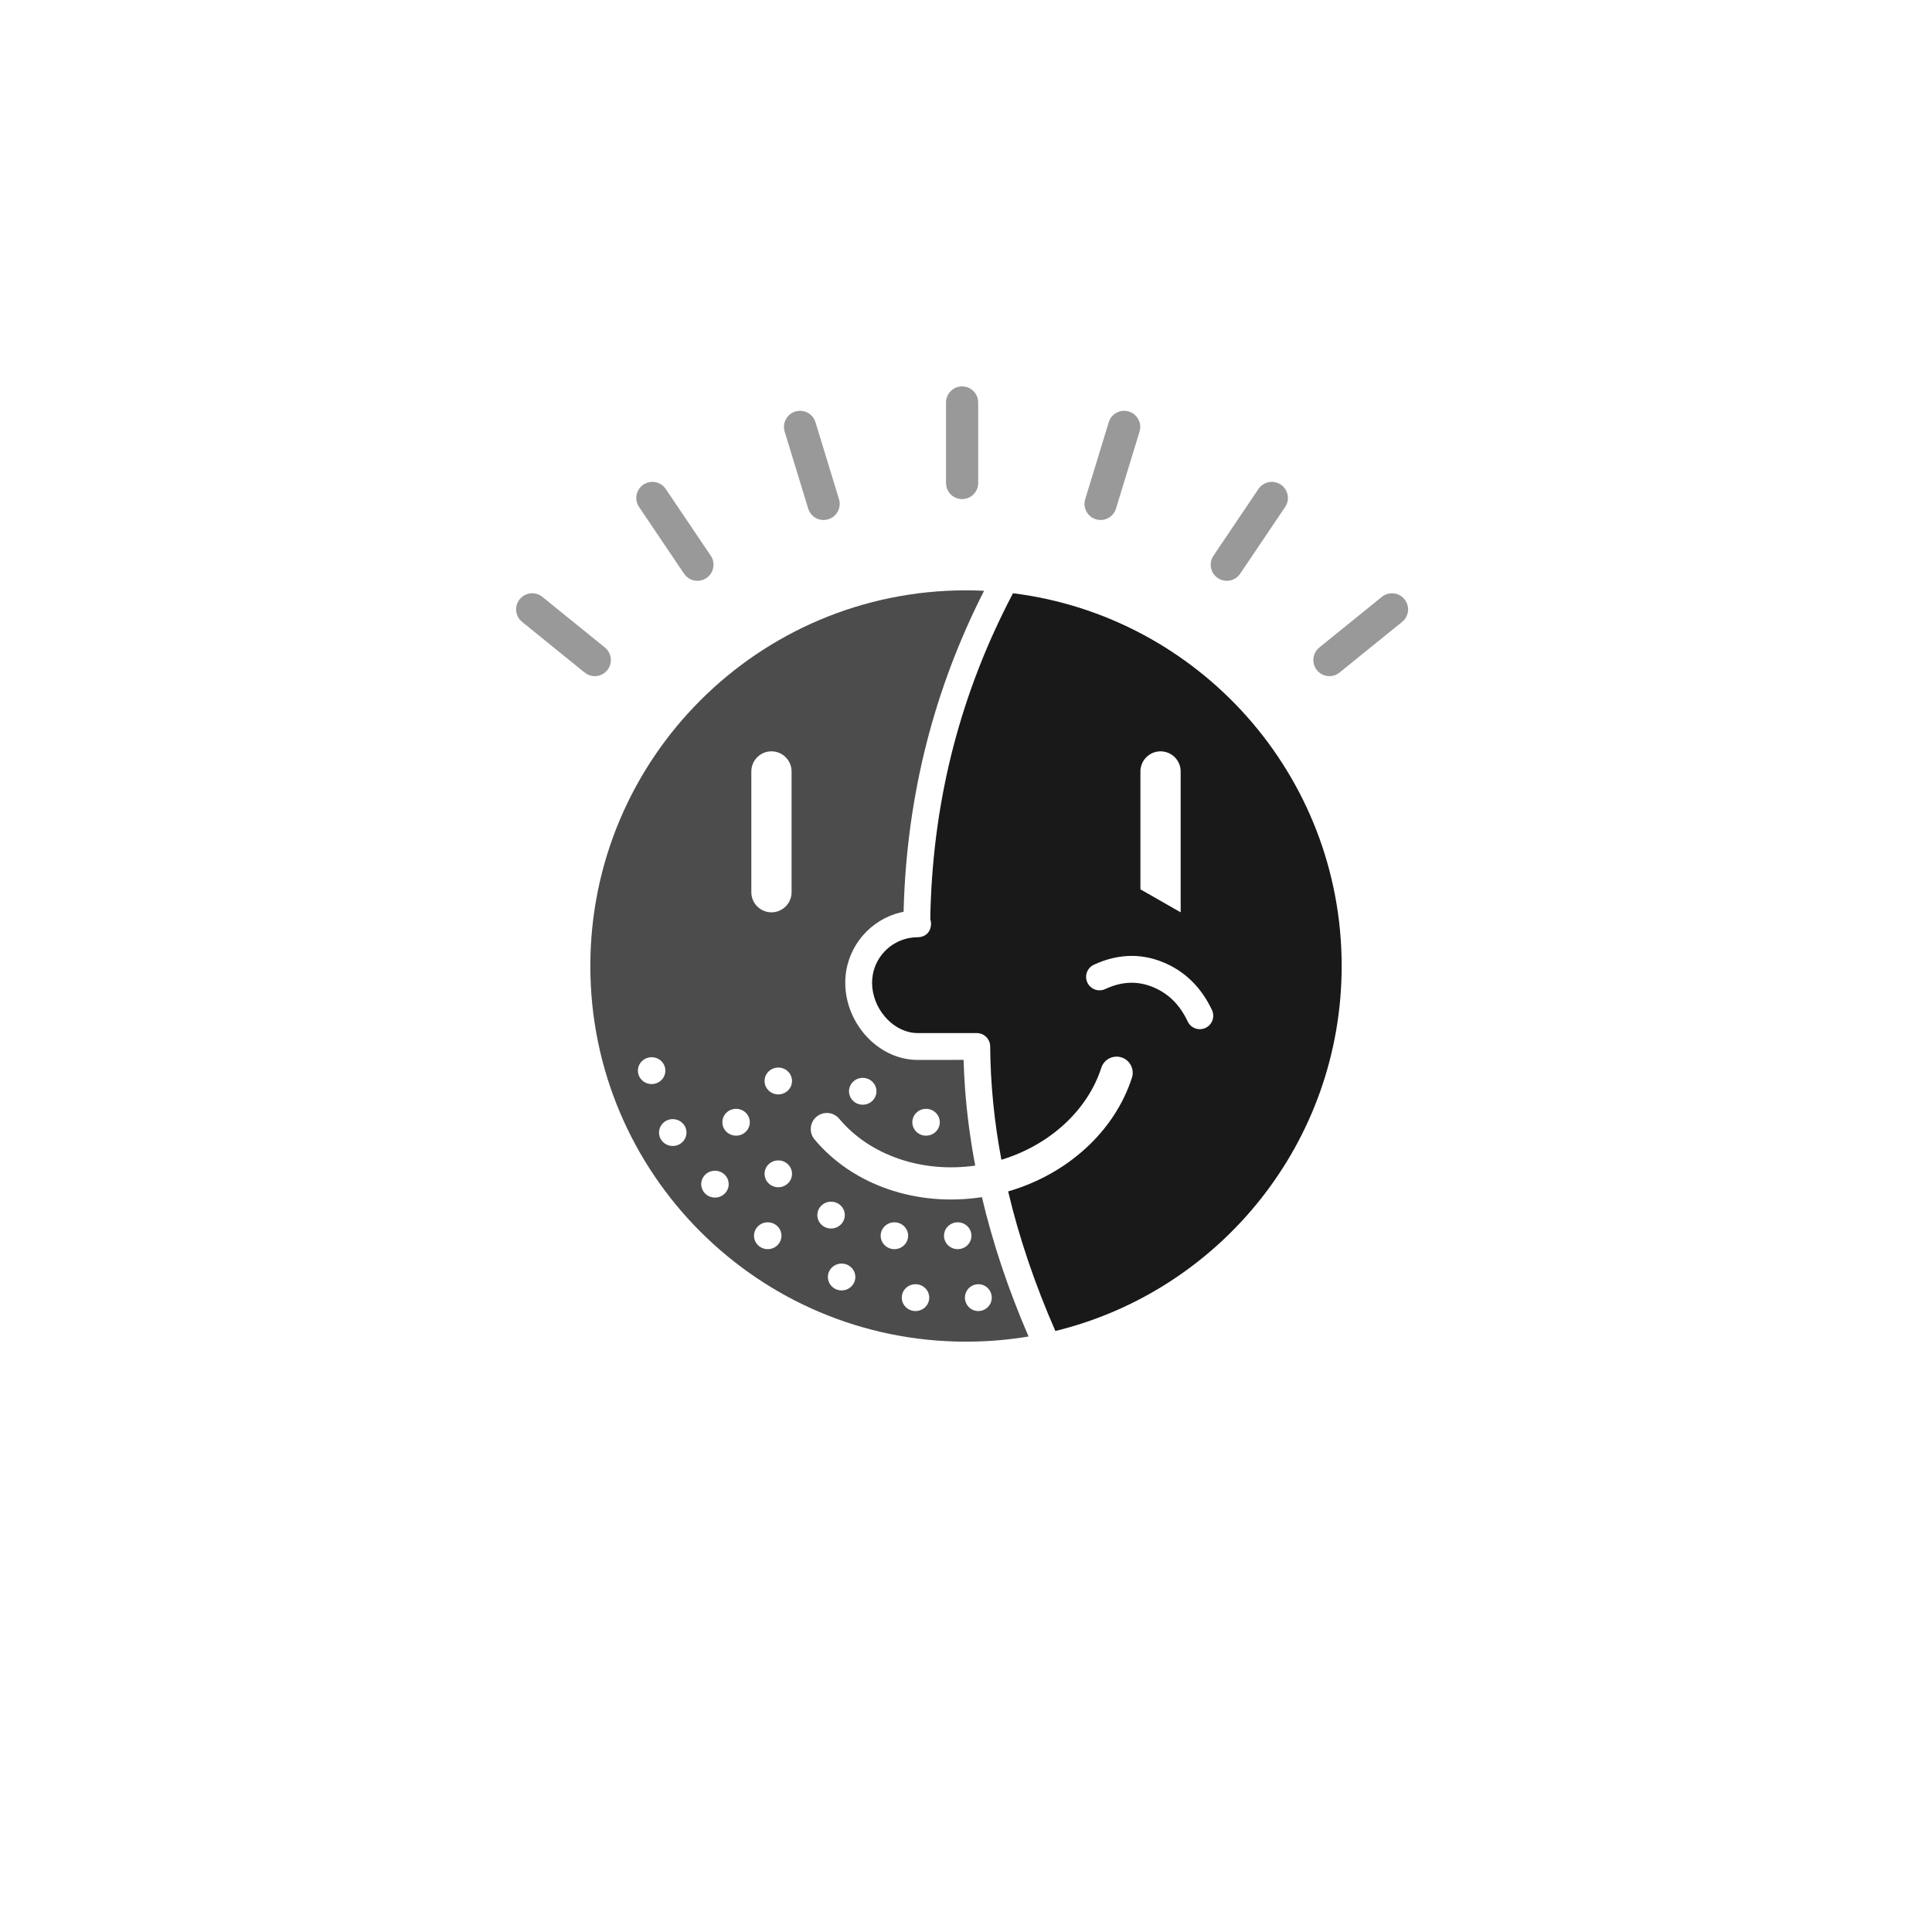
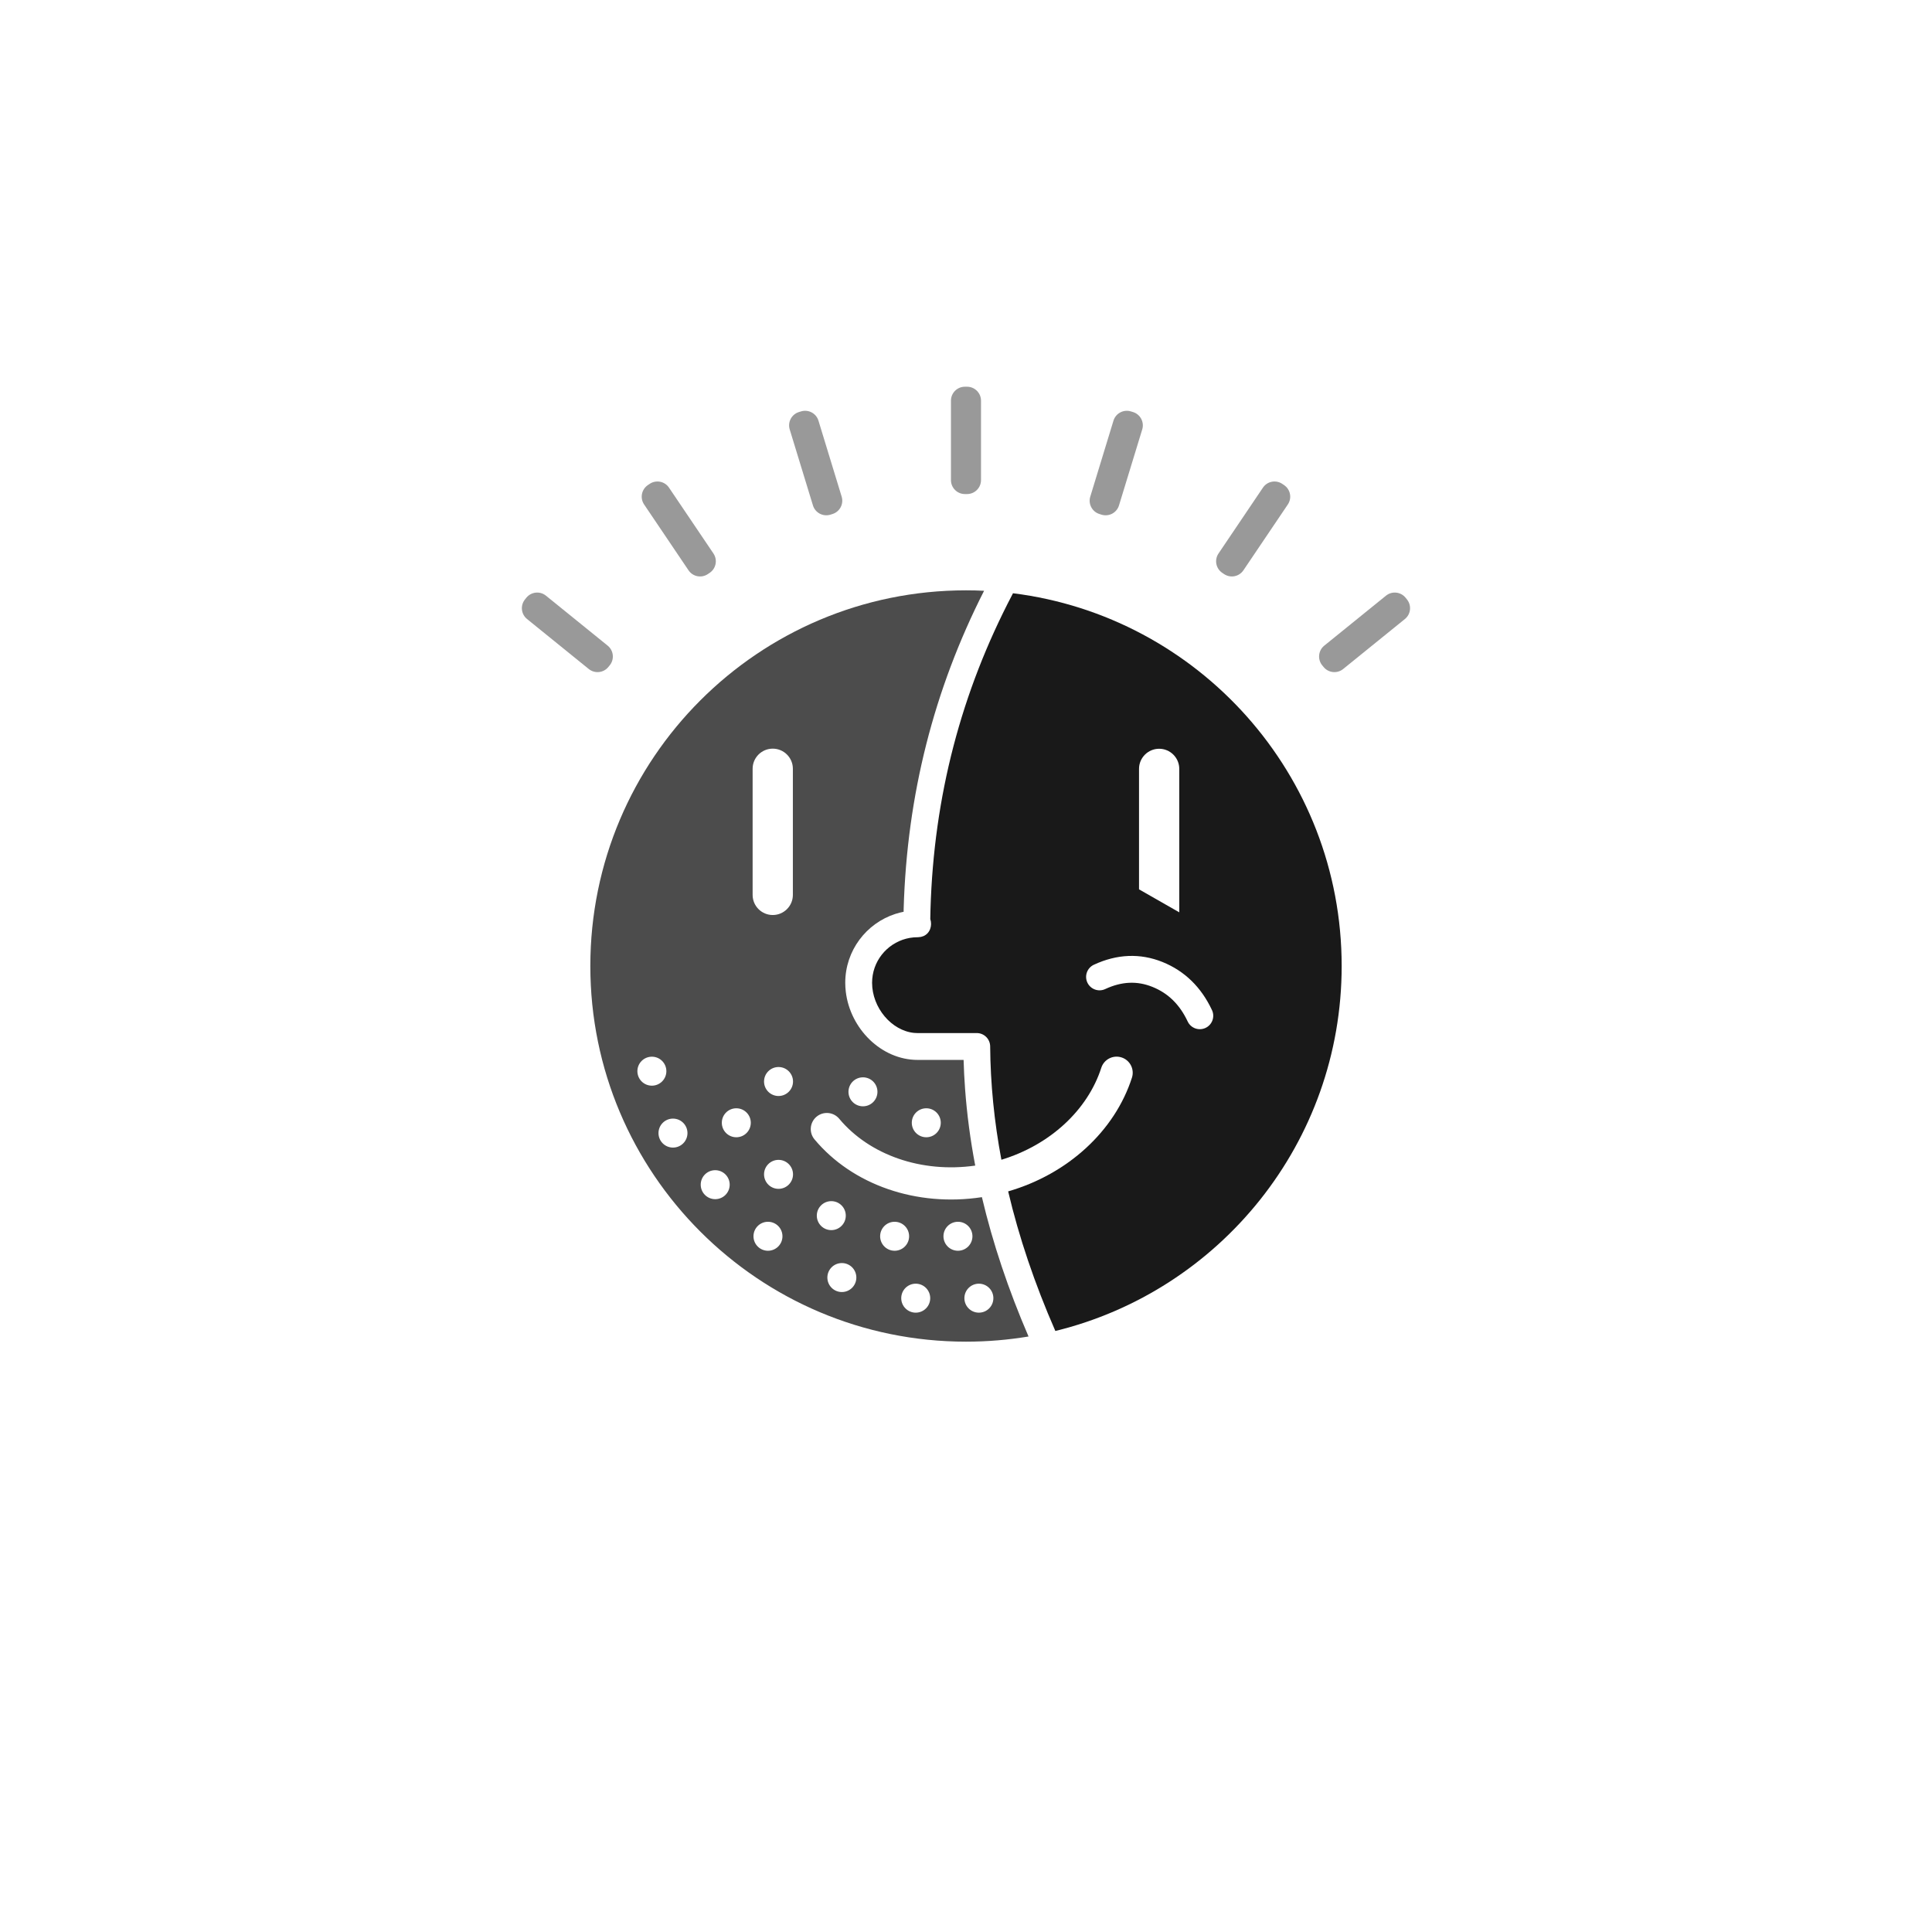
- <svg xmlns="http://www.w3.org/2000/svg" id="avatar" class="avatar-dark" width="72px" height="72px" viewBox="0 0 72 72" version="1.1">
+ <svg xmlns="http://www.w3.org/2000/svg" id="avatar" class="avatar-dark" width="90px" height="90px" viewBox="0 0 90 90" version="1.1">
  <g id="avatar.dark" stroke="none" stroke-width="1" fill="none" fill-rule="evenodd">
-     <path d="M36,22 C36.226,22 36.451,22.005 36.673,22.017 C34.803,25.697 33.801,29.629 33.677,33.868 L33.677,33.868 L33.675,33.979 L33.535,34.01 L33.37,34.057 C32.285,34.407 31.5,35.424 31.5,36.624 L31.5,36.624 L31.505,36.792 L31.52,36.957 C31.683,38.331 32.836,39.5 34.2,39.5 L34.2,39.5 L35.91,39.499 L35.931,40.03 L35.965,40.581 C36.035,41.526 36.161,42.478 36.344,43.439 C34.336,43.724 32.402,43.042 31.276,41.693 C31.063,41.438 30.685,41.404 30.43,41.616 C30.176,41.829 30.142,42.207 30.354,42.461 C31.77,44.159 34.157,44.987 36.593,44.614 C36.996,46.324 37.575,48.054 38.331,49.807 C37.573,49.934 36.794,50 36,50 C28.268,50 22,43.732 22,36 C22,28.268 28.268,22 36,22 Z M34.118,47.859 C33.836,47.859 33.607,48.083 33.607,48.359 C33.607,48.635 33.836,48.859 34.118,48.859 C34.401,48.859 34.63,48.635 34.63,48.359 C34.63,48.083 34.401,47.859 34.118,47.859 Z M36.46,47.859 C36.184,47.859 35.96,48.083 35.96,48.359 C35.96,48.635 36.184,48.859 36.46,48.859 C36.736,48.859 36.96,48.635 36.96,48.359 C36.96,48.083 36.736,47.859 36.46,47.859 Z M31.365,47.09 C31.082,47.09 30.853,47.314 30.853,47.59 C30.853,47.866 31.082,48.09 31.365,48.09 C31.647,48.09 31.876,47.866 31.876,47.59 C31.876,47.314 31.647,47.09 31.365,47.09 Z M28.611,45.552 C28.329,45.552 28.1,45.776 28.1,46.052 C28.1,46.328 28.329,46.552 28.611,46.552 C28.894,46.552 29.123,46.328 29.123,46.052 C29.123,45.776 28.894,45.552 28.611,45.552 Z M35.691,45.552 C35.409,45.552 35.18,45.776 35.18,46.052 C35.18,46.328 35.409,46.552 35.691,46.552 C35.974,46.552 36.203,46.328 36.203,46.052 C36.203,45.776 35.974,45.552 35.691,45.552 Z M33.331,45.552 C33.049,45.552 32.82,45.776 32.82,46.052 C32.82,46.328 33.049,46.552 33.331,46.552 C33.614,46.552 33.843,46.328 33.843,46.052 C33.843,45.776 33.614,45.552 33.331,45.552 Z M30.971,44.783 C30.689,44.783 30.46,45.007 30.46,45.283 C30.46,45.559 30.689,45.783 30.971,45.783 C31.254,45.783 31.483,45.559 31.483,45.283 C31.483,45.007 31.254,44.783 30.971,44.783 Z M26.645,43.63 C26.362,43.63 26.133,43.853 26.133,44.13 C26.133,44.406 26.362,44.63 26.645,44.63 C26.927,44.63 27.156,44.406 27.156,44.13 C27.156,43.853 26.927,43.63 26.645,43.63 Z M29.005,43.245 C28.722,43.245 28.493,43.469 28.493,43.745 C28.493,44.021 28.722,44.245 29.005,44.245 C29.287,44.245 29.516,44.021 29.516,43.745 C29.516,43.469 29.287,43.245 29.005,43.245 Z M25.071,41.707 C24.789,41.707 24.56,41.931 24.56,42.207 C24.56,42.483 24.789,42.707 25.071,42.707 C25.354,42.707 25.583,42.483 25.583,42.207 C25.583,41.931 25.354,41.707 25.071,41.707 Z M27.431,41.323 C27.149,41.323 26.92,41.546 26.92,41.823 C26.92,42.099 27.149,42.323 27.431,42.323 C27.714,42.323 27.943,42.099 27.943,41.823 C27.943,41.546 27.714,41.323 27.431,41.323 Z M34.511,41.323 C34.229,41.323 34,41.546 34,41.823 C34,42.099 34.229,42.323 34.511,42.323 C34.794,42.323 35.023,42.099 35.023,41.823 C35.023,41.546 34.794,41.323 34.511,41.323 Z M32.151,40.169 C31.869,40.169 31.64,40.393 31.64,40.669 C31.64,40.945 31.869,41.169 32.151,41.169 C32.434,41.169 32.663,40.945 32.663,40.669 C32.663,40.393 32.434,40.169 32.151,40.169 Z M29.005,39.785 C28.722,39.785 28.493,40.008 28.493,40.285 C28.493,40.561 28.722,40.785 29.005,40.785 C29.287,40.785 29.516,40.561 29.516,40.285 C29.516,40.008 29.287,39.785 29.005,39.785 Z M24.285,39.4 C24.002,39.4 23.773,39.624 23.773,39.9 C23.773,40.176 24.002,40.4 24.285,40.4 C24.567,40.4 24.796,40.176 24.796,39.9 C24.796,39.624 24.567,39.4 24.285,39.4 Z M28.75,28 C28.336,28 28,28.336 28,28.75 L28,28.75 L28,33.25 C28,33.664 28.336,34 28.75,34 C29.164,34 29.5,33.664 29.5,33.25 L29.5,33.25 L29.5,28.75 C29.5,28.336 29.164,28 28.75,28 Z" id="Combined-Shape" fill="#000000" fill-rule="nonzero" opacity="0.7" />
-     <path d="M37.752,22.109 C44.657,22.97 50,28.861 50,36 C50,42.584 45.455,48.107 39.33,49.602 C38.56,47.842 37.973,46.107 37.571,44.4 C39.793,43.756 41.543,42.152 42.184,40.162 C42.285,39.847 42.112,39.509 41.797,39.407 C41.481,39.305 41.143,39.479 41.042,39.794 C40.535,41.369 39.13,42.671 37.319,43.221 C37.051,41.794 36.911,40.386 36.901,38.996 C36.899,38.721 36.675,38.499 36.401,38.5 L36.401,38.5 L34.2,38.5 L34.066,38.493 C33.226,38.41 32.5,37.557 32.5,36.624 L32.5,36.624 L32.506,36.478 L32.525,36.335 C32.654,35.583 33.28,35 34.053,34.934 L34.053,34.934 L34.215,34.928 L34.318,34.916 L34.409,34.888 C34.663,34.783 34.749,34.492 34.669,34.249 L34.669,34.249 L34.677,33.882 C34.802,29.676 35.821,25.792 37.727,22.156 L37.727,22.156 Z M43.323,35.851 C42.49,35.516 41.627,35.552 40.765,35.953 C40.515,36.069 40.406,36.367 40.523,36.617 C40.639,36.867 40.936,36.976 41.187,36.86 C41.803,36.574 42.379,36.549 42.95,36.779 C43.532,37.013 43.964,37.435 44.262,38.068 C44.379,38.318 44.677,38.425 44.927,38.307 C45.177,38.19 45.284,37.892 45.167,37.642 C44.764,36.786 44.145,36.182 43.323,35.851 Z M43.25,28 C42.836,28 42.5,28.336 42.5,28.75 L42.5,28.75 L42.5,33.143 L44,34 L44,28.75 C44,28.336 43.664,28 43.25,28 Z" id="Combined-Shape" fill="#000000" fill-rule="nonzero" opacity="0.9" />
-     <path d="M51.498,22.243 C51.755,22.035 52.133,22.075 52.342,22.332 C52.527,22.561 52.516,22.885 52.331,23.101 L52.253,23.176 L49.921,25.064 C49.664,25.273 49.286,25.233 49.078,24.975 C48.892,24.746 48.903,24.422 49.089,24.207 L49.166,24.131 L51.498,22.243 Z M19.368,22.332 C19.553,22.103 19.872,22.046 20.122,22.183 L20.212,22.243 L22.543,24.131 C22.801,24.34 22.841,24.718 22.632,24.975 C22.447,25.204 22.128,25.261 21.878,25.124 L21.788,25.064 L19.457,23.176 C19.199,22.967 19.159,22.59 19.368,22.332 Z M46.899,18.222 C47.085,17.948 47.457,17.875 47.732,18.06 C47.979,18.227 48.063,18.546 47.942,18.808 L47.894,18.893 L46.217,21.381 C46.031,21.655 45.658,21.728 45.384,21.542 C45.136,21.376 45.053,21.057 45.174,20.795 L45.222,20.71 L46.899,18.222 Z M23.977,18.06 C24.225,17.894 24.551,17.936 24.749,18.146 L24.81,18.222 L26.488,20.71 C26.673,20.984 26.601,21.357 26.326,21.542 C26.079,21.709 25.752,21.667 25.554,21.457 L25.493,21.381 L23.816,18.893 C23.63,18.619 23.703,18.246 23.977,18.06 Z M41.32,15.734 C41.417,15.417 41.752,15.239 42.069,15.336 C42.354,15.423 42.527,15.703 42.488,15.99 L42.467,16.085 L41.59,18.954 C41.493,19.271 41.158,19.449 40.841,19.352 C40.556,19.265 40.383,18.985 40.422,18.699 L40.443,18.603 L41.32,15.734 Z M29.64,15.336 C29.926,15.249 30.226,15.384 30.354,15.643 L30.39,15.734 L31.267,18.603 C31.364,18.92 31.185,19.255 30.868,19.352 C30.583,19.44 30.283,19.304 30.155,19.045 L30.119,18.954 L29.242,16.085 C29.145,15.768 29.324,15.433 29.64,15.336 Z M35.855,14.4 C36.153,14.4 36.4,14.618 36.447,14.903 L36.455,15 L36.455,18 C36.455,18.331 36.186,18.6 35.855,18.6 C35.557,18.6 35.309,18.382 35.263,18.097 L35.255,18 L35.255,15 C35.255,14.669 35.523,14.4 35.855,14.4 Z" id="Combined-Shape" fill="#000000" fill-rule="nonzero" opacity="0.4" />
+     <path d="M65.478,27.845 L65.541,27.923 C65.767,28.202 65.724,28.611 65.445,28.837 L62.57,31.165 C62.291,31.391 61.882,31.348 61.656,31.069 L61.593,30.992 C61.367,30.713 61.41,30.303 61.689,30.077 L64.564,27.749 C64.843,27.523 65.253,27.566 65.478,27.845 Z M25.433,27.749 L28.308,30.077 C28.587,30.303 28.63,30.713 28.404,30.992 L28.341,31.069 C28.116,31.348 27.706,31.391 27.427,31.165 L24.552,28.837 C24.273,28.611 24.23,28.202 24.456,27.923 L24.519,27.845 C24.745,27.566 25.154,27.523 25.433,27.749 Z M59.734,22.541 L59.817,22.597 C60.114,22.798 60.193,23.202 59.992,23.5 L57.923,26.567 C57.722,26.865 57.318,26.943 57.021,26.742 L56.938,26.686 C56.64,26.486 56.562,26.082 56.763,25.784 L58.832,22.717 C59.032,22.419 59.436,22.341 59.734,22.541 Z M31.165,22.717 L33.235,25.784 C33.435,26.082 33.357,26.486 33.059,26.686 L32.976,26.742 C32.679,26.943 32.275,26.865 32.074,26.567 L30.005,23.5 C29.804,23.202 29.883,22.798 30.18,22.597 L30.263,22.541 C30.561,22.341 30.965,22.419 31.165,22.717 Z M52.682,19.165 L52.778,19.194 C53.121,19.299 53.314,19.662 53.209,20.006 L52.127,23.544 C52.023,23.887 51.659,24.08 51.316,23.976 L51.22,23.946 C50.877,23.841 50.684,23.478 50.789,23.135 L51.87,19.596 C51.975,19.253 52.339,19.06 52.682,19.165 Z M38.127,19.596 L39.208,23.135 C39.313,23.478 39.12,23.841 38.777,23.946 L38.681,23.976 C38.338,24.08 37.975,23.887 37.87,23.544 L36.788,20.006 C36.683,19.662 36.876,19.299 37.219,19.194 L37.315,19.165 C37.658,19.06 38.022,19.253 38.127,19.596 Z M45.049,18.015 C45.408,18.015 45.699,18.306 45.699,18.665 L45.699,22.365 C45.699,22.724 45.408,23.015 45.049,23.015 L44.949,23.015 C44.59,23.015 44.299,22.724 44.299,22.365 L44.299,18.665 C44.299,18.306 44.59,18.015 44.949,18.015 L45.049,18.015 Z" id="Combined-Shape" fill="#000000" fill-rule="nonzero" opacity="0.4" />
+     <path d="M47.19,27.636 C55.821,28.713 62.5,36.077 62.5,45 C62.5,53.23 56.819,60.133 49.162,62.002 C48.2,59.802 47.467,57.634 46.964,55.499 C49.742,54.695 51.929,52.69 52.73,50.203 C52.857,49.808 52.64,49.386 52.246,49.259 C51.852,49.132 51.429,49.348 51.302,49.743 C50.668,51.711 48.913,53.339 46.649,54.026 C46.314,52.243 46.139,50.483 46.126,48.745 C46.123,48.401 45.844,48.124 45.501,48.124 L45.501,48.124 L42.75,48.125 L42.583,48.117 C41.532,48.013 40.625,46.947 40.625,45.78 L40.625,45.78 L40.633,45.597 L40.656,45.419 C40.818,44.479 41.6,43.75 42.567,43.667 L42.567,43.667 L42.769,43.659 L42.898,43.645 L43.012,43.61 C43.329,43.479 43.437,43.114 43.336,42.811 L43.336,42.811 L43.346,42.352 C43.502,37.096 44.776,32.24 47.159,27.695 L47.159,27.695 Z M54.154,44.814 C53.113,44.395 52.033,44.441 50.957,44.941 C50.644,45.087 50.508,45.458 50.653,45.771 C50.799,46.084 51.171,46.22 51.484,46.075 C52.253,45.717 52.974,45.686 53.687,45.974 C54.415,46.267 54.955,46.794 55.327,47.585 C55.474,47.897 55.846,48.031 56.159,47.884 C56.471,47.737 56.605,47.365 56.458,47.053 C55.955,45.983 55.181,45.228 54.154,44.814 Z M53.998,34.88 C53.48,34.88 53.06,35.3 53.06,35.818 L53.06,35.818 L53.06,41.429 L54.935,42.5 L54.935,35.818 C54.935,35.3 54.515,34.88 53.998,34.88 Z" id="Combined-Shape" fill="#000000" fill-rule="nonzero" opacity="0.9" />
+     <path d="M45,27.5 C45.283,27.5 45.564,27.507 45.842,27.521 C43.504,32.122 42.251,37.036 42.096,42.335 L42.096,42.335 L42.094,42.474 L41.919,42.513 L41.713,42.572 C40.356,43.009 39.375,44.28 39.375,45.78 L39.375,45.78 L39.381,45.99 L39.4,46.197 C39.604,47.914 41.045,49.375 42.75,49.375 L42.75,49.375 L44.888,49.374 L44.914,50.038 L44.957,50.726 C45.044,51.908 45.201,53.098 45.43,54.298 C42.92,54.655 40.502,53.803 39.094,52.116 C38.829,51.798 38.356,51.755 38.038,52.02 C37.72,52.286 37.677,52.759 37.943,53.077 C39.713,55.198 42.696,56.234 45.741,55.768 C46.245,57.904 46.969,60.068 47.913,62.259 C46.966,62.417 45.993,62.5 45,62.5 C35.335,62.5 27.5,54.665 27.5,45 C27.5,35.335 35.335,27.5 45,27.5 Z M42.658,59.799 C42.286,59.799 41.983,60.101 41.983,60.474 C41.983,60.847 42.286,61.149 42.658,61.149 C43.031,61.149 43.333,60.847 43.333,60.474 C43.333,60.101 43.031,59.799 42.658,59.799 Z M45.6,59.799 C45.227,59.799 44.925,60.101 44.925,60.474 C44.925,60.847 45.227,61.149 45.6,61.149 C45.973,61.149 46.275,60.847 46.275,60.474 C46.275,60.101 45.973,59.799 45.6,59.799 Z M39.217,58.838 C38.844,58.838 38.542,59.14 38.542,59.513 C38.542,59.886 38.844,60.188 39.217,60.188 C39.589,60.188 39.892,59.886 39.892,59.513 C39.892,59.14 39.589,58.838 39.217,58.838 Z M35.775,56.915 C35.402,56.915 35.1,57.217 35.1,57.59 C35.1,57.963 35.402,58.265 35.775,58.265 C36.148,58.265 36.45,57.963 36.45,57.59 C36.45,57.217 36.148,56.915 35.775,56.915 Z M44.625,56.915 C44.252,56.915 43.95,57.217 43.95,57.59 C43.95,57.963 44.252,58.265 44.625,58.265 C44.998,58.265 45.3,57.963 45.3,57.59 C45.3,57.217 44.998,56.915 44.625,56.915 Z M41.675,56.915 C41.302,56.915 41,57.217 41,57.59 C41,57.963 41.302,58.265 41.675,58.265 C42.048,58.265 42.35,57.963 42.35,57.59 C42.35,57.217 42.048,56.915 41.675,56.915 Z M38.725,55.954 C38.352,55.954 38.05,56.256 38.05,56.629 C38.05,57.002 38.352,57.304 38.725,57.304 C39.098,57.304 39.4,57.002 39.4,56.629 C39.4,56.256 39.098,55.954 38.725,55.954 Z M33.317,54.512 C32.944,54.512 32.642,54.814 32.642,55.187 C32.642,55.56 32.944,55.862 33.317,55.862 C33.689,55.862 33.992,55.56 33.992,55.187 C33.992,54.814 33.689,54.512 33.317,54.512 Z M36.267,54.031 C35.894,54.031 35.592,54.334 35.592,54.706 C35.592,55.079 35.894,55.381 36.267,55.381 C36.639,55.381 36.942,55.079 36.942,54.706 C36.942,54.334 36.639,54.031 36.267,54.031 Z M31.35,52.109 C30.977,52.109 30.675,52.411 30.675,52.784 C30.675,53.157 30.977,53.459 31.35,53.459 C31.723,53.459 32.025,53.157 32.025,52.784 C32.025,52.411 31.723,52.109 31.35,52.109 Z M34.3,51.628 C33.927,51.628 33.625,51.93 33.625,52.303 C33.625,52.676 33.927,52.978 34.3,52.978 C34.673,52.978 34.975,52.676 34.975,52.303 C34.975,51.93 34.673,51.628 34.3,51.628 Z M43.15,51.628 C42.777,51.628 42.475,51.93 42.475,52.303 C42.475,52.676 42.777,52.978 43.15,52.978 C43.523,52.978 43.825,52.676 43.825,52.303 C43.825,51.93 43.523,51.628 43.15,51.628 Z M40.2,50.186 C39.827,50.186 39.525,50.488 39.525,50.861 C39.525,51.234 39.827,51.536 40.2,51.536 C40.573,51.536 40.875,51.234 40.875,50.861 C40.875,50.488 40.573,50.186 40.2,50.186 Z M36.267,49.706 C35.894,49.706 35.592,50.008 35.592,50.381 C35.592,50.753 35.894,51.056 36.267,51.056 C36.639,51.056 36.942,50.753 36.942,50.381 C36.942,50.008 36.639,49.706 36.267,49.706 Z M30.367,49.225 C29.994,49.225 29.692,49.527 29.692,49.9 C29.692,50.273 29.994,50.575 30.367,50.575 C30.739,50.575 31.042,50.273 31.042,49.9 C31.042,49.527 30.739,49.225 30.367,49.225 Z M35.998,34.875 C35.48,34.875 35.06,35.295 35.06,35.812 L35.06,35.812 L35.06,41.688 C35.06,42.205 35.48,42.625 35.998,42.625 C36.515,42.625 36.935,42.205 36.935,41.688 L36.935,41.688 L36.935,35.812 C36.935,35.295 36.515,34.875 35.998,34.875 Z" id="Combined-Shape" fill="#000000" fill-rule="nonzero" opacity="0.7" />
  </g>
</svg>
